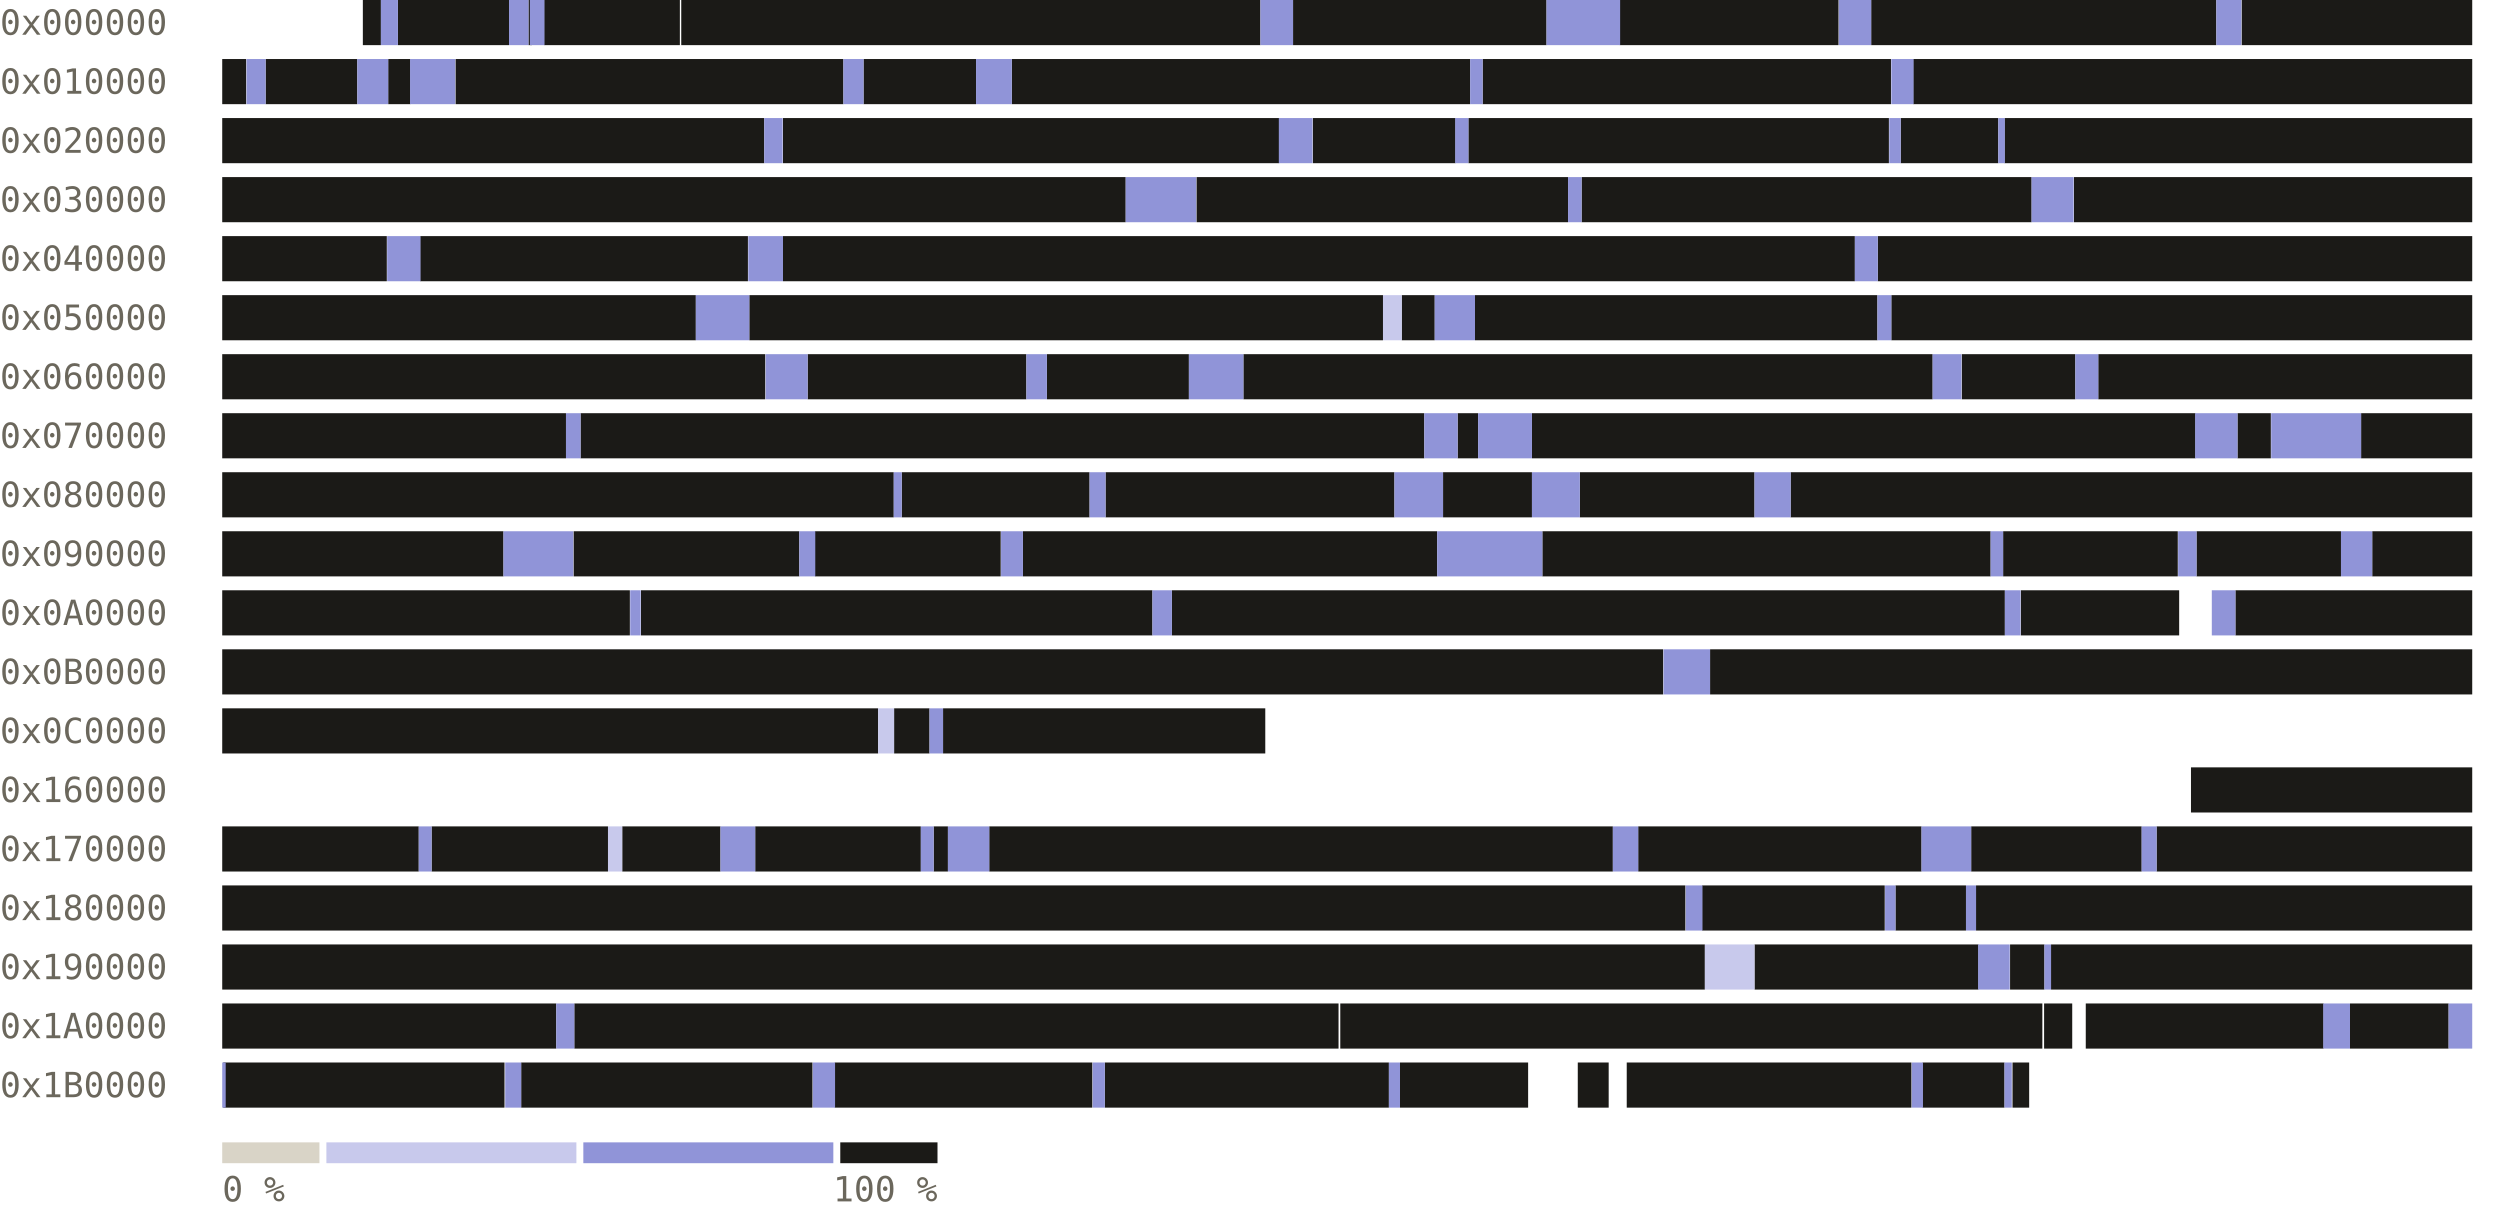
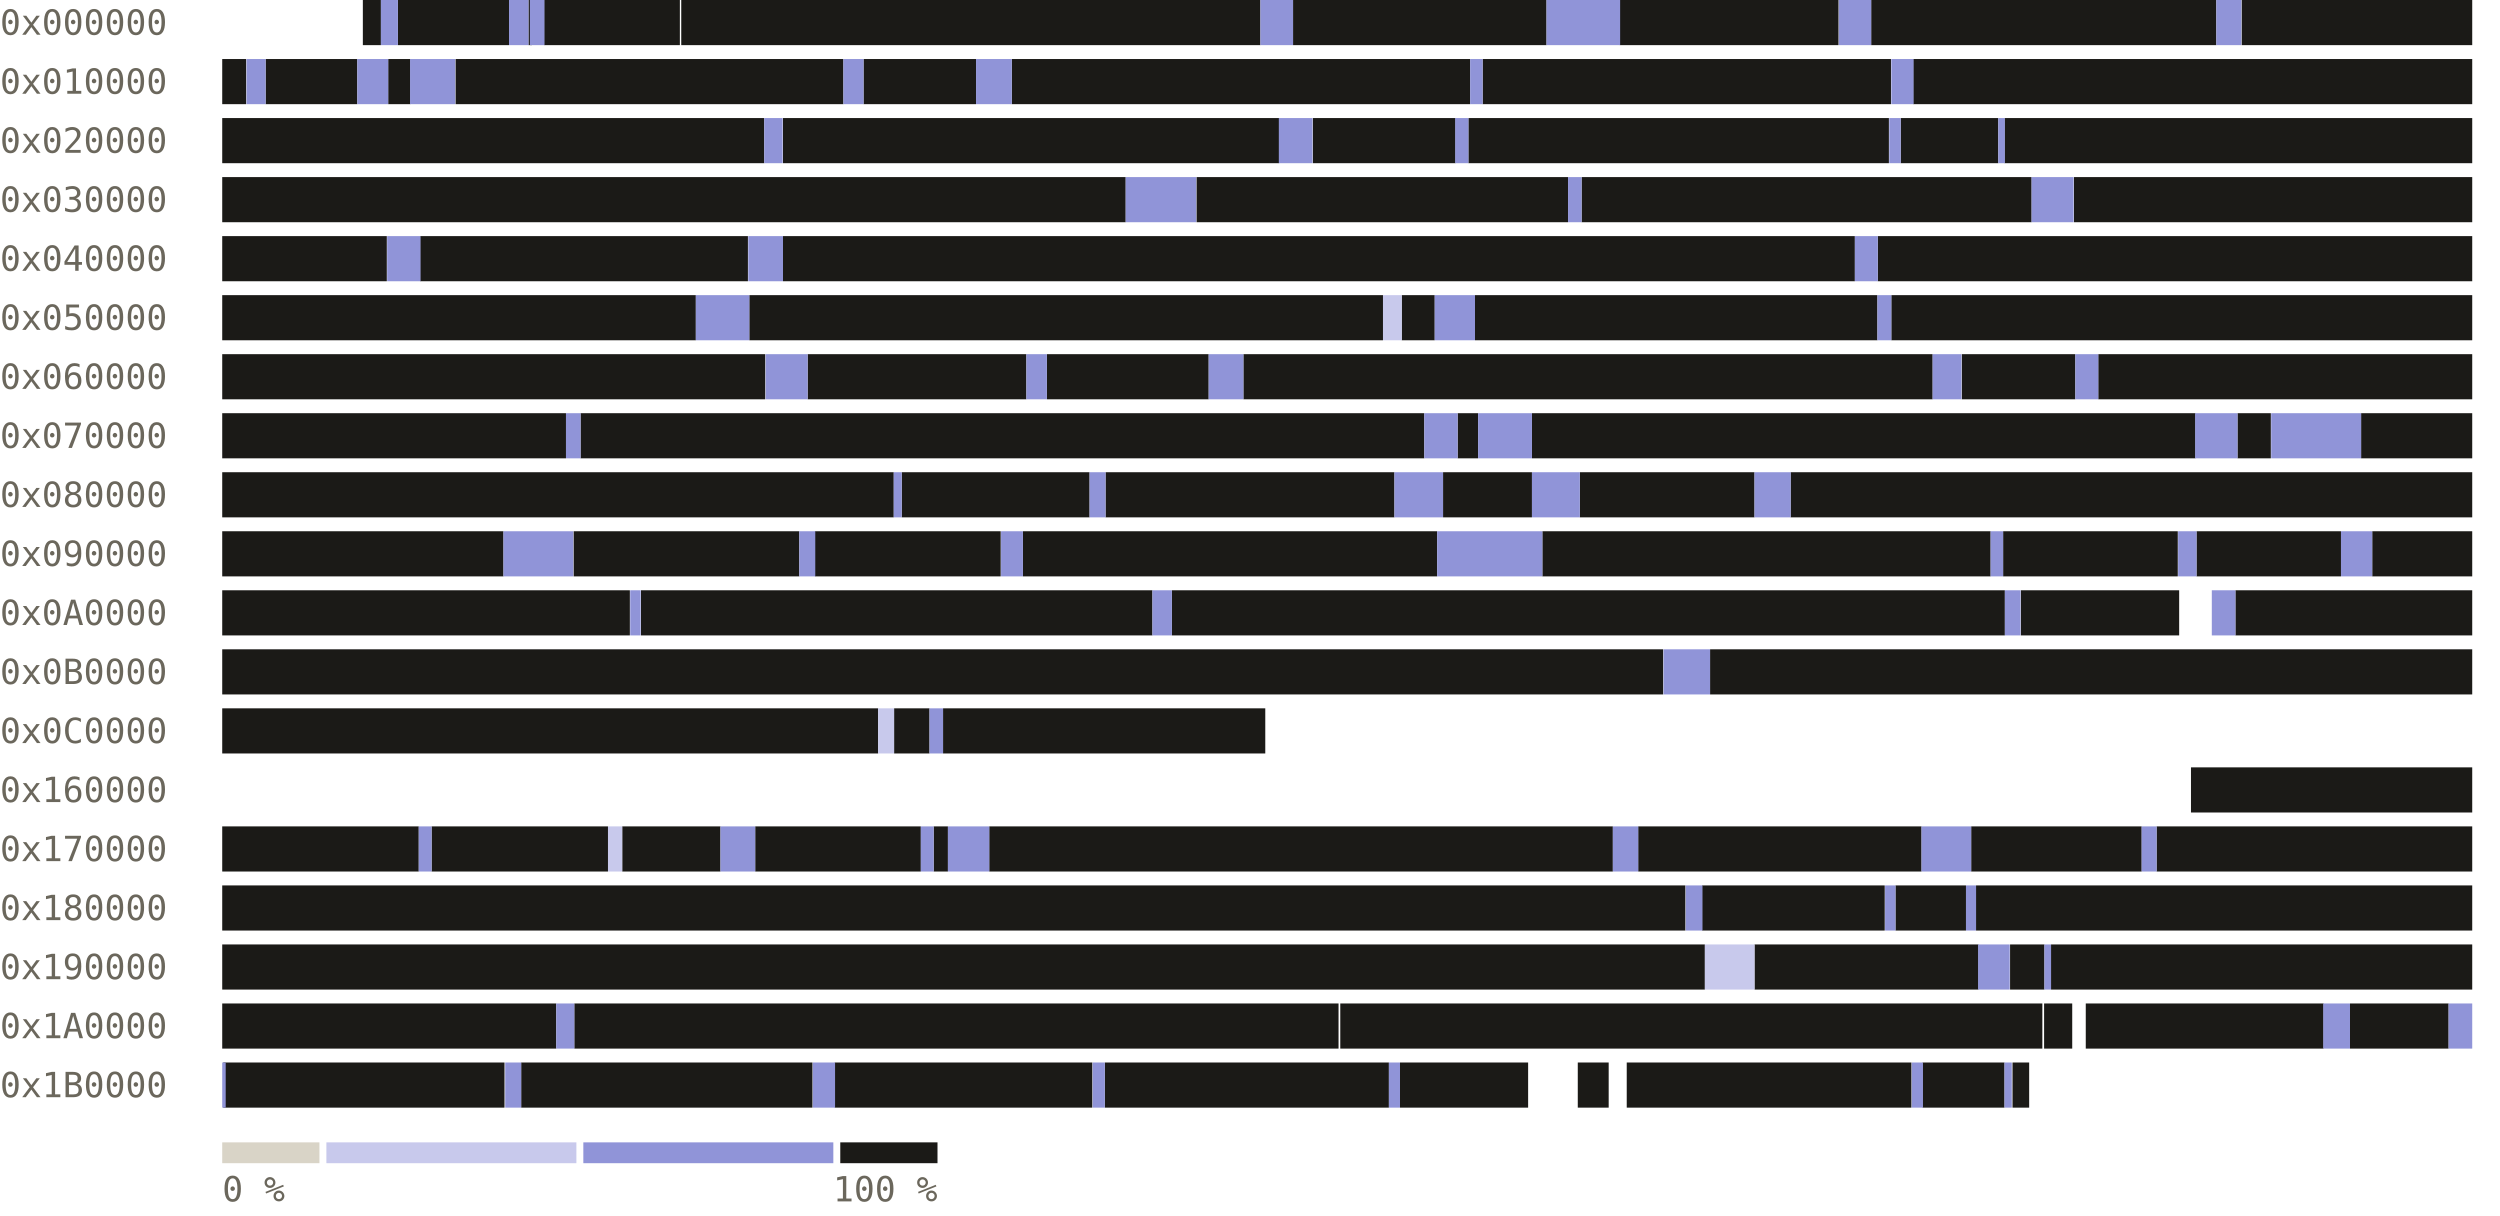
<svg xmlns="http://www.w3.org/2000/svg" viewBox="0 0 720 350" width="720" height="350">
  <style>text{font:10px monospace;fill:#6b675c}.q0{fill:#d9d4c7}.q1{fill:#e3e2f2}.q2{fill:#d6d6ef}.q3{fill:#c8c9ec}.q4{fill:#babce8}.q5{fill:#acafe4}.q6{fill:#9ea2df}.q7{fill:#9094d8}.q8{fill:#8186cf}.q9{fill:#7277c4}.q10{fill:#1b1a17}@media (prefers-color-scheme:dark){text{fill:#a8a293}.q0{fill:#4a463d}.q1{fill:#35375a}.q2{fill:#3c3f66}.q3{fill:#444772}.q4{fill:#4d517f}.q5{fill:#575b8c}.q6{fill:#62669a}.q7{fill:#6e72a8}.q8{fill:#7b7fb6}.q9{fill:#888cc4}.q10{fill:#d6d0bd}}</style>
  <text x="0" y="10">0x000000</text>
  <text x="0" y="27">0x010000</text>
  <text x="0" y="44">0x020000</text>
  <text x="0" y="61">0x030000</text>
  <text x="0" y="78">0x040000</text>
  <text x="0" y="95">0x050000</text>
  <text x="0" y="112">0x060000</text>
  <text x="0" y="129">0x070000</text>
  <text x="0" y="146">0x080000</text>
  <text x="0" y="163">0x090000</text>
  <text x="0" y="180">0x0A0000</text>
  <text x="0" y="197">0x0B0000</text>
  <text x="0" y="214">0x0C0000</text>
  <text x="0" y="231">0x160000</text>
  <text x="0" y="248">0x170000</text>
  <text x="0" y="265">0x180000</text>
  <text x="0" y="282">0x190000</text>
  <text x="0" y="299">0x1A0000</text>
  <text x="0" y="316">0x1B0000</text>
-   <path class="q10" d="M104.5 0h5.2v13h-5.2zM114.6 0h32v13h-32zM152.2 0h1v13h-1zM156.7 0h39.1v13h-39.1zM196.2 0h166.8v13h-166.8zM372.4 0h73v13h-73zM466.5 0h63v13h-63zM538.9 0h99.4v13h-99.4zM645.6 0h66.4v13h-66.4zM64 17h6.9v13h-6.9zM76.5 17h26.4v13h-26.4zM111.8 17h6.4v13h-6.4zM131.2 17h111.7v13h-111.7zM248.7 17h32.4v13h-32.4zM291.4 17h132v13h-132zM427 17h117.6v13h-117.6zM551 17h161v13h-161zM64 34h156.1v13h-156.1zM225.5 34h142.9v13h-142.9zM378.1 34h41.1v13h-41.1zM422.9 34h121.1v13h-121.1zM547.4 34h28.1v13h-28.1zM577.3 34h134.7v13h-134.7zM64 51h260.2v13h-260.2zM344.6 51h107v13h-107zM455.5 51h129.6v13h-129.6zM597.3 51h114.7v13h-114.7zM64 68h47.4v13h-47.4zM121 68h94.4v13h-94.4zM225.5 68h308.7v13h-308.7zM540.8 68h171.2v13h-171.2zM64 85h136.4v13h-136.4zM215.8 85h182.5v13h-182.5zM403.7 85h9.5v13h-9.5zM424.8 85h115.9v13h-115.9zM544.7 85h167.3v13h-167.3zM64 102h156.4v13h-156.4zM232.6 102h63v13h-63zM301.5 102h40.9v13h-40.9zM358.1 102h198.5v13h-198.5zM565 102h32.7v13h-32.7zM604.3 102h107.7v13h-107.7zM64 119h99v13h-99zM167.2 119h243v13h-243zM419.8 119h5.9v13h-5.9zM441.2 119h191.1v13h-191.1zM644.4 119h9.6v13h-9.6zM680 119h32v13h-32zM64 136h193.4v13h-193.4zM259.7 136h54.1v13h-54.1zM318.4 136h83.2v13h-83.2zM415.6 136h25.6v13h-25.6zM455 136h50.3v13h-50.3zM515.7 136h196.3v13h-196.3zM64 153h81v13h-81zM165.2 153h65v13h-65zM234.7 153h53.5v13h-53.5zM294.6 153h119.3v13h-119.3zM444.2 153h129.1v13h-129.1zM576.9 153h50.3v13h-50.3zM632.6 153h41.6v13h-41.6zM683.2 153h28.8v13h-28.8zM64 170h117.4v13h-117.4zM184.6 170h147.3v13h-147.3zM337.5 170h239.9v13h-239.9zM582 170h45.6v13h-45.6zM643.8 170h68.2v13h-68.2zM64 187h415v13h-415zM492.5 187h219.5v13h-219.5zM64 204h188.9v13h-188.9zM257.5 204h10.2v13h-10.2zM271.6 204h92.8v13h-92.8zM631 221h81v13h-81zM64 238h56.6v13h-56.6zM124.3 238h50.8v13h-50.8zM179.2 238h28.3v13h-28.3zM217.5 238h47.7v13h-47.7zM268.9 238h4.1v13h-4.1zM284.9 238h179.6v13h-179.6zM471.8 238h81.6v13h-81.6zM567.7 238h49.1v13h-49.1zM621.1 238h90.9v13h-90.9zM64 255h421.4v13h-421.4zM490.2 255h52.6v13h-52.6zM545.9 255h20.3v13h-20.3zM569.1 255h142.9v13h-142.9zM64 272h427v13h-427zM505.3 272h64.5v13h-64.5zM578.9 272h9.9v13h-9.9zM590.7 272h121.3v13h-121.3zM64 289h96.2v13h-96.2zM165.4 289h220.1v13h-220.1zM386 289h202.2v13h-202.2zM588.7 289h8.1v13h-8.1zM600.7 289h68.5v13h-68.5zM676.8 289h28.4v13h-28.4zM64.3 306h81v13h-81zM150.1 306h83.9v13h-83.9zM240.4 306h74.2v13h-74.2zM318.2 306h81.8v13h-81.8zM403.2 306h36.9v13h-36.9zM454.4 306h8.9v13h-8.9zM468.5 306h82v13h-82zM553.7 306h23.6v13h-23.6zM579.6 306h4.8v13h-4.8z" />
-   <path class="q7" d="M109.7 0h4.9v13h-4.9zM146.6 0h5.6v13h-5.6zM152.6 0h4.2v13h-4.2zM363 0h9.4v13h-9.4zM445.4 0h21.2v13h-21.2zM529.6 0h9.3v13h-9.3zM638.3 0h7.2v13h-7.2zM71 17h5.5v13h-5.5zM102.9 17h8.9v13h-8.9zM118.1 17h13v13h-13zM242.9 17h5.8v13h-5.8zM281.1 17h10.3v13h-10.3zM423.4 17h3.6v13h-3.6zM544.7 17h6.4v13h-6.4zM220.1 34h5.3v13h-5.3zM368.3 34h9.7v13h-9.7zM419.1 34h3.8v13h-3.8zM544.1 34h3.3v13h-3.3zM575.5 34h1.9v13h-1.9zM324.2 51h20.3v13h-20.3zM451.6 51h3.9v13h-3.9zM585.1 51h12.1v13h-12.1zM111.5 68h9.6v13h-9.6zM215.5 68h10v13h-10zM534.2 68h6.6v13h-6.6zM200.4 85h15.4v13h-15.4zM413.2 85h11.6v13h-11.6zM540.7 85h4v13h-4zM220.5 102h12.1v13h-12.1zM295.6 102h5.9v13h-5.9zM342.4 102h15.7v13h-15.7zM556.6 102h8.3v13h-8.3zM597.7 102h6.6v13h-6.6zM163 119h4.2v13h-4.2zM410.2 119h9.6v13h-9.6zM425.7 119h15.5v13h-15.5zM632.2 119h12.2v13h-12.2zM654.1 119h25.9v13h-25.9zM257.4 136h2.3v13h-2.3zM313.8 136h4.6v13h-4.6zM401.6 136h14v13h-14zM441.2 136h13.8v13h-13.8zM505.3 136h10.4v13h-10.4zM145 153h20.1v13h-20.1zM230.2 153h4.6v13h-4.6zM288.3 153h6.3v13h-6.3zM413.9 153h30.3v13h-30.3zM573.3 153h3.6v13h-3.6zM627.3 153h5.3v13h-5.3zM674.2 153h9v13h-9zM181.5 170h3v13h-3zM331.9 170h5.6v13h-5.6zM577.4 170h4.5v13h-4.5zM637 170h6.8v13h-6.8zM479.1 187h13.4v13h-13.4zM267.7 204h3.9v13h-3.9zM120.6 238h3.7v13h-3.7zM207.5 238h10v13h-10zM265.2 238h3.7v13h-3.7zM273 238h11.9v13h-11.9zM464.5 238h7.3v13h-7.3zM553.4 238h14.3v13h-14.3zM616.8 238h4.3v13h-4.3zM485.5 255h4.8v13h-4.8zM542.9 255h3v13h-3zM566.2 255h2.9v13h-2.9zM569.7 272h9.1v13h-9.1zM588.8 272h1.9v13h-1.9zM160.2 289h5.2v13h-5.2zM669.1 289h7.7v13h-7.7zM705.2 289h6.8v13h-6.8zM64 306h1v13h-1zM145.5 306h4.6v13h-4.6zM234.1 306h6.4v13h-6.4zM314.7 306h3.5v13h-3.5zM400 306h3.2v13h-3.2zM550.6 306h3.2v13h-3.2zM577.3 306h2.1v13h-2.1z" />
+   <path class="q10" d="M104.5 0h5.2v13h-5.2zM114.6 0h32v13h-32zM152.2 0h1v13h-1zM156.7 0h39.1v13h-39.1zM196.2 0h166.8v13h-166.8zM372.4 0h73v13h-73zM466.5 0h63v13h-63zM538.9 0h99.4v13h-99.4zM645.6 0h66.4v13h-66.4zM64 17h6.9v13h-6.9zM76.5 17h26.4v13h-26.4zM111.8 17h6.4v13h-6.4zM131.2 17h111.7v13h-111.7zM248.7 17h32.4v13h-32.4zM291.4 17h132v13h-132zM427 17h117.6v13h-117.6zM551 17h161v13h-161zM64 34h156.1v13h-156.1zM225.5 34h142.9v13h-142.9zM378.1 34h41.1v13h-41.1zM422.9 34h121.1v13h-121.1zM547.4 34h28.1v13h-28.1zM577.3 34h134.7v13h-134.7zM64 51h260.2v13h-260.2zM344.6 51h107v13h-107zM455.5 51h129.6v13h-129.6zM597.3 51h114.7v13h-114.7zM64 68h47.4v13h-47.4zM121 68h94.4v13h-94.4zM225.5 68h308.7v13h-308.7zM540.8 68h171.2v13h-171.2zM64 85h136.4v13h-136.4zM215.8 85h182.5v13h-182.5zM403.7 85h9.5v13h-9.5zM424.8 85h115.9v13h-115.9zM544.7 85h167.3v13h-167.3zM64 102h156.4v13h-156.4zM232.6 102h63v13h-63zM301.5 102h46.6v13h-46.6zM358.1 102h198.5v13h-198.5zM565 102h32.7v13h-32.7zM604.3 102h107.7v13h-107.7zM64 119h99v13h-99zM167.2 119h243v13h-243zM419.8 119h5.9v13h-5.9zM441.2 119h191.1v13h-191.1zM644.4 119h9.6v13h-9.6zM680 119h32v13h-32zM64 136h193.4v13h-193.4zM259.7 136h54.1v13h-54.1zM318.4 136h83.2v13h-83.2zM415.6 136h25.6v13h-25.6zM455 136h50.3v13h-50.3zM515.7 136h196.3v13h-196.3zM64 153h81v13h-81zM165.2 153h65v13h-65zM234.7 153h53.5v13h-53.5zM294.6 153h119.3v13h-119.3zM444.2 153h129.1v13h-129.1zM576.9 153h50.3v13h-50.3zM632.6 153h41.6v13h-41.6zM683.2 153h28.8v13h-28.8zM64 170h117.4v13h-117.4zM184.6 170h147.3v13h-147.3zM337.5 170h239.9v13h-239.9zM582 170h45.6v13h-45.6zM643.8 170h68.2v13h-68.2zM64 187h415v13h-415zM492.5 187h219.5v13h-219.5zM64 204h188.9v13h-188.9zM257.5 204h10.2v13h-10.2zM271.6 204h92.8v13h-92.8zM631 221h81v13h-81zM64 238h56.6v13h-56.6zM124.3 238h50.8v13h-50.8zM179.2 238h28.3v13h-28.3zM217.5 238h47.7v13h-47.7zM268.9 238h4.1v13h-4.1zM284.9 238h179.6v13h-179.6zM471.8 238h81.6v13h-81.6zM567.7 238h49.1v13h-49.1zM621.1 238h90.9v13h-90.9zM64 255h421.4v13h-421.4zM490.2 255h52.6v13h-52.6zM545.9 255h20.3v13h-20.3zM569.1 255h142.9v13h-142.9zM64 272h427v13h-427zM505.3 272h64.5v13h-64.5zM578.9 272h9.9v13h-9.9zM590.7 272h121.3v13h-121.3zM64 289h96.2v13h-96.2zM165.4 289h220.1v13h-220.1zM386 289h202.2v13h-202.2zM588.7 289h8.1v13h-8.1zM600.7 289h68.5v13h-68.5zM676.8 289h28.4v13h-28.4zM64.3 306h81v13h-81zM150.1 306h83.9v13h-83.9zM240.4 306h74.2v13h-74.2zM318.2 306h81.8v13h-81.8zM403.2 306h36.9v13h-36.9zM454.4 306h8.9v13h-8.9zM468.5 306h82v13h-82zM553.7 306h23.6v13h-23.6zM579.6 306h4.8v13h-4.8z" />
+   <path class="q7" d="M109.7 0h4.9v13h-4.9zM146.6 0h5.6v13h-5.6zM152.6 0h4.2v13h-4.2zM363 0h9.4v13h-9.4zM445.4 0h21.2v13h-21.2zM529.6 0h9.3v13h-9.3zM638.3 0h7.2v13h-7.2zM71 17h5.5v13h-5.5zM102.9 17h8.9v13h-8.9zM118.1 17h13v13h-13zM242.9 17h5.8v13h-5.8zM281.1 17h10.3v13h-10.3zM423.4 17h3.6v13h-3.6zM544.7 17h6.4v13h-6.4zM220.1 34h5.3v13h-5.3zM368.3 34h9.7v13h-9.7zM419.1 34h3.8v13h-3.8zM544.1 34h3.3v13h-3.3zM575.5 34h1.9v13h-1.9zM324.2 51h20.3v13h-20.3zM451.6 51h3.9v13h-3.9zM585.1 51h12.1v13h-12.1zM111.5 68h9.6v13h-9.6zM215.5 68h10v13h-10zM534.2 68h6.6v13h-6.6zM200.4 85h15.4v13h-15.4zM413.2 85h11.6v13h-11.6zM540.7 85h4v13h-4zM220.5 102h12.1v13h-12.1zM295.6 102h5.9v13h-5.9zM348.1 102h10v13h-10zM556.6 102h8.3v13h-8.3zM597.7 102h6.6v13h-6.6zM163 119h4.2v13h-4.2zM410.2 119h9.6v13h-9.6zM425.7 119h15.5v13h-15.5zM632.2 119h12.2v13h-12.2zM654.1 119h25.9v13h-25.9zM257.4 136h2.3v13h-2.3zM313.8 136h4.6v13h-4.6zM401.6 136h14v13h-14zM441.2 136h13.8v13h-13.8zM505.3 136h10.4v13h-10.4zM145 153h20.1v13h-20.1zM230.2 153h4.6v13h-4.6zM288.3 153h6.3v13h-6.3zM413.9 153h30.3v13h-30.3zM573.3 153h3.6v13h-3.6zM627.3 153h5.3v13h-5.3zM674.2 153h9v13h-9zM181.5 170h3v13h-3zM331.9 170h5.6v13h-5.6zM577.4 170h4.5v13h-4.5zM637 170h6.8v13h-6.8zM479.1 187h13.4v13h-13.4zM267.7 204h3.9v13h-3.9zM120.6 238h3.7v13h-3.7zM207.5 238h10v13h-10zM265.2 238h3.7v13h-3.7zM273 238h11.9v13h-11.9zM464.5 238h7.3v13h-7.3zM553.4 238h14.3v13h-14.3zM616.8 238h4.3v13h-4.3zM485.5 255h4.8v13h-4.8zM542.9 255h3v13h-3zM566.2 255h2.9v13h-2.9zM569.7 272h9.1v13h-9.1zM588.8 272h1.9v13h-1.9zM160.2 289h5.2v13h-5.2zM669.1 289h7.7v13h-7.7zM705.2 289h6.8v13h-6.8zM64 306h1v13h-1zM145.5 306h4.6v13h-4.6zM234.1 306h6.4v13h-6.4zM314.7 306h3.5v13h-3.5zM400 306h3.2v13h-3.2zM550.6 306h3.2v13h-3.2zM577.3 306h2.1v13h-2.1z" />
  <path class="q3" d="M398.3 85h5.4v13h-5.4zM252.9 204h4.6v13h-4.6zM175.1 238h4.1v13h-4.1zM491 272h14.3v13h-14.3z" />
  <rect class="q0" x="64" y="329" width="28" height="6" />
  <rect class="q3" x="94" y="329" width="72" height="6" />
  <rect class="q7" x="168" y="329" width="72" height="6" />
  <rect class="q10" x="242" y="329" width="28" height="6" />
  <text x="64" y="346">0 %</text>
  <text x="270" y="346" text-anchor="end">100 %</text>
</svg>
